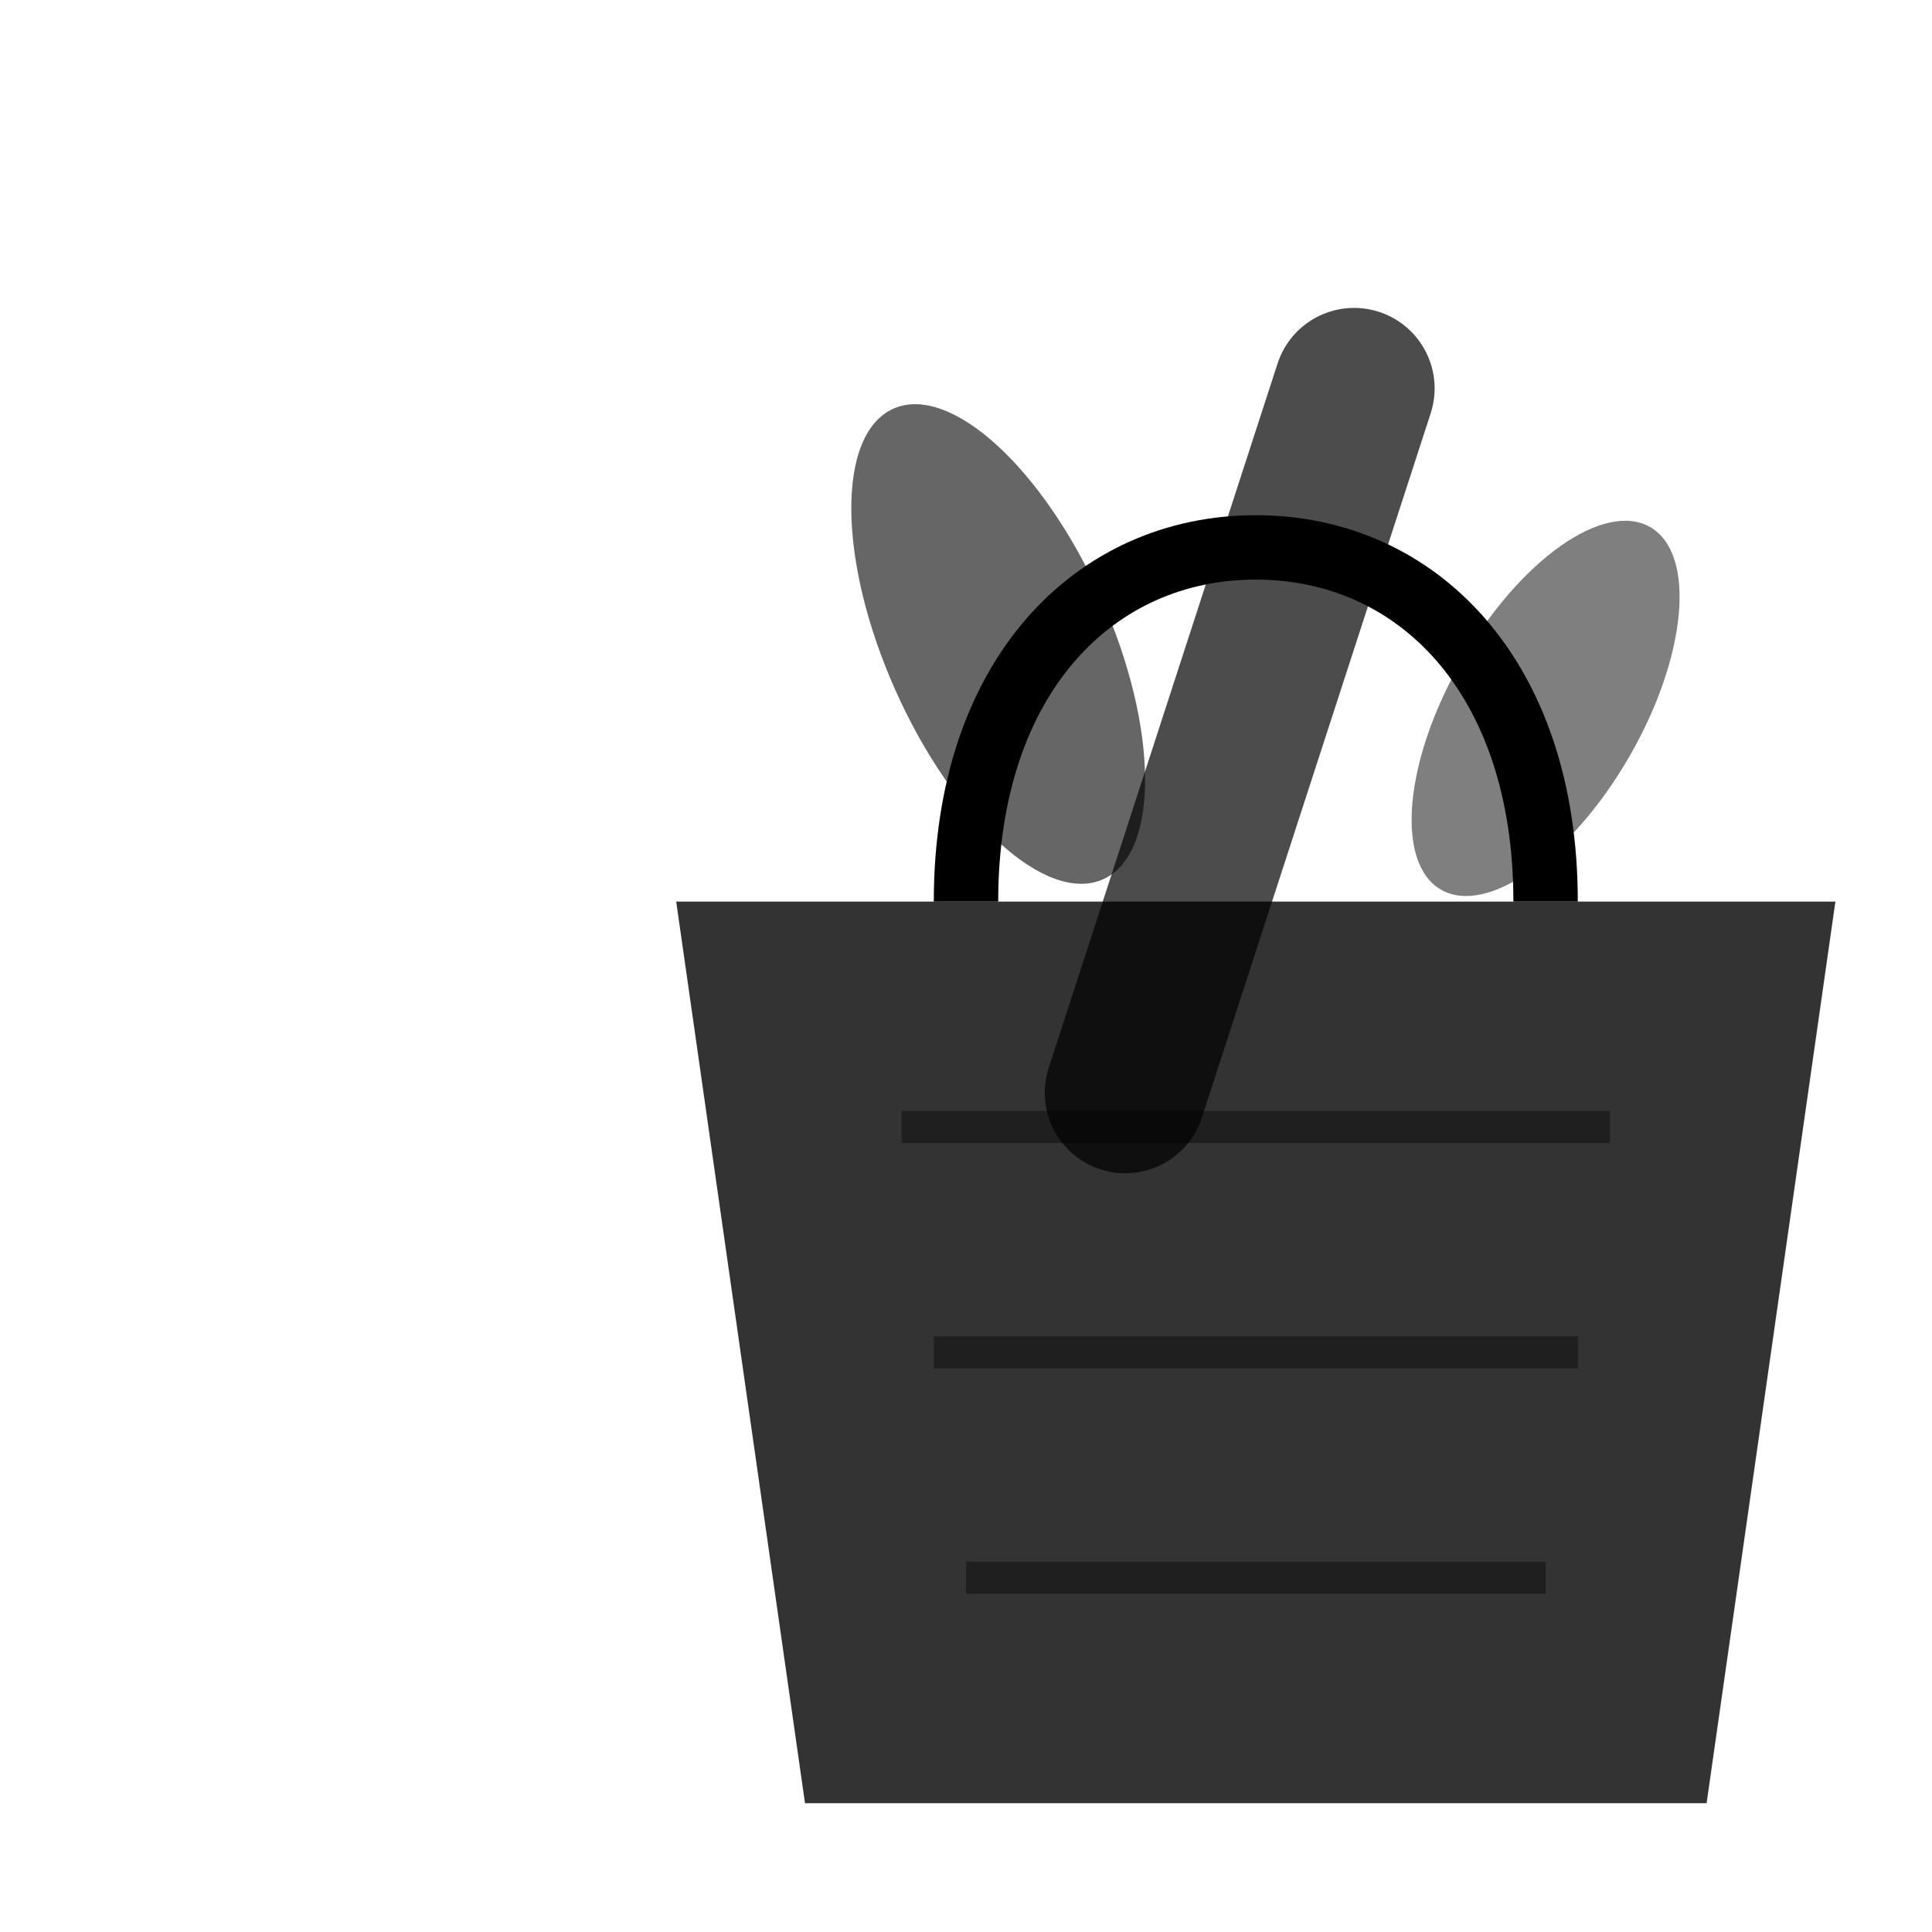
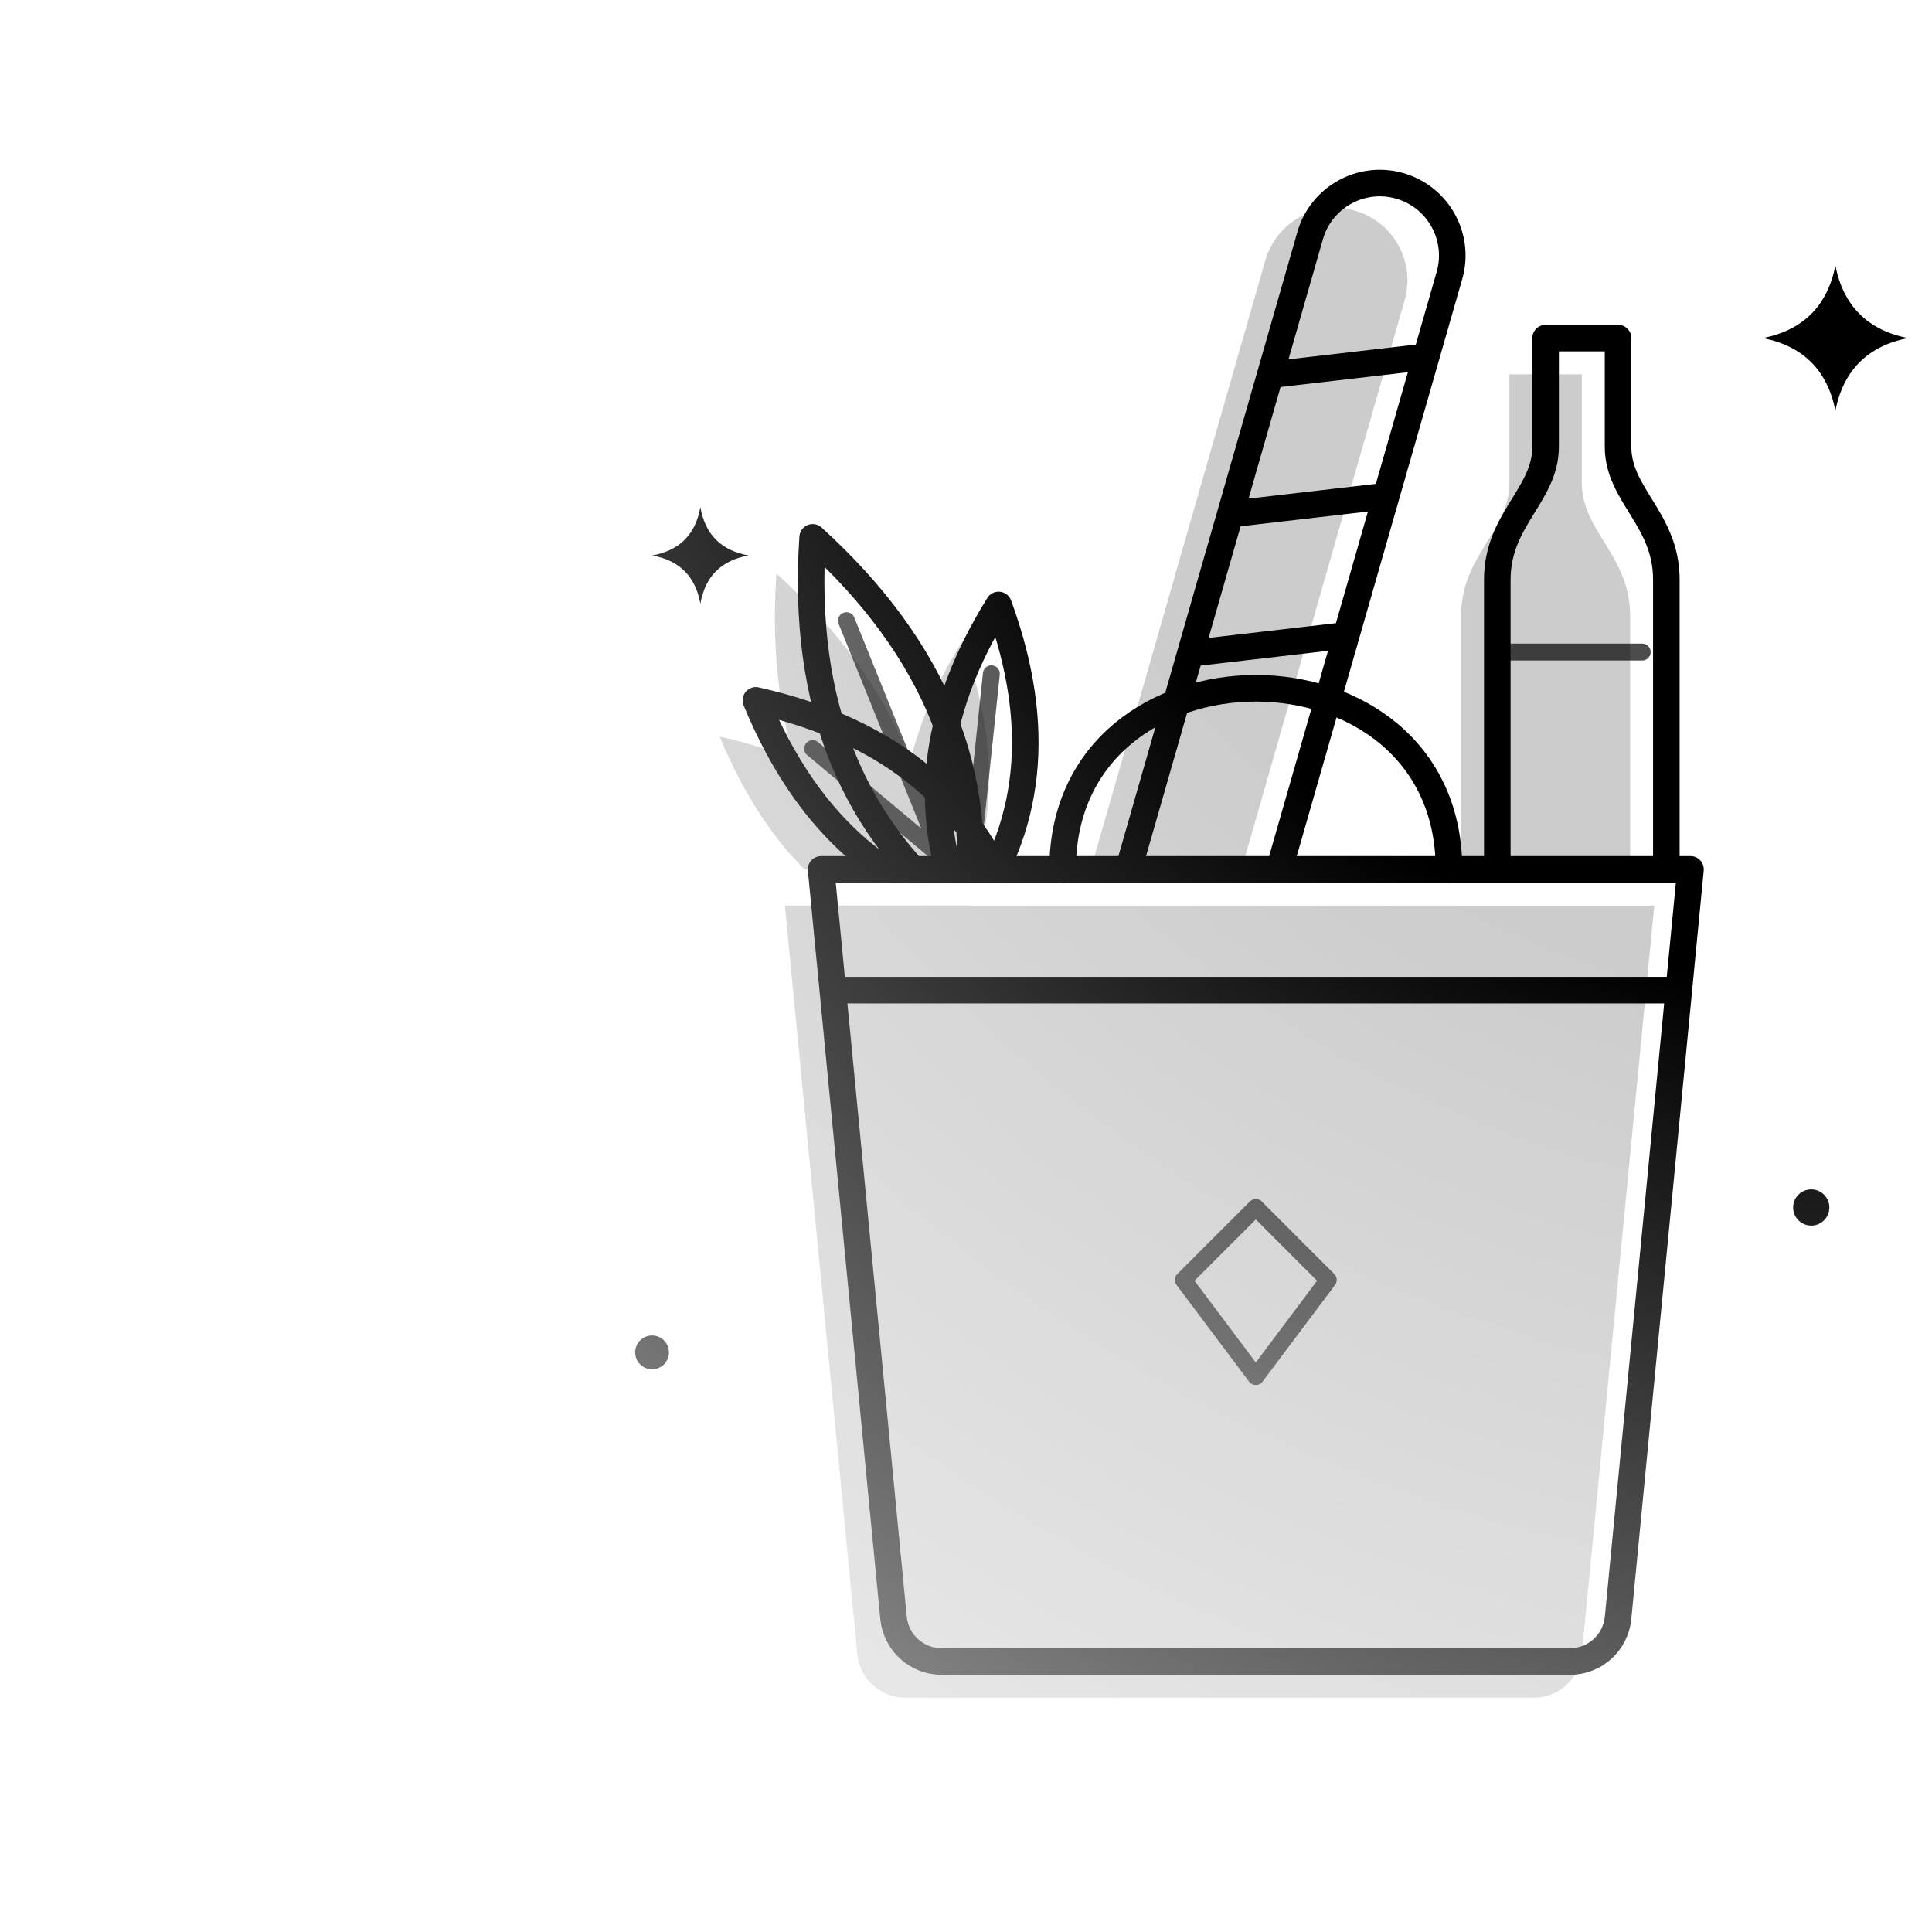
- <svg xmlns="http://www.w3.org/2000/svg" viewBox="0 0 120 120">
-   <rect x="72" y="18" width="10" height="56" rx="5" transform="rotate(18 77 46)" opacity=".7" />
-   <ellipse cx="62" cy="40" rx="7" ry="16" transform="rotate(-24 62 40)" opacity=".6" />
-   <ellipse cx="96" cy="44" rx="6" ry="13" transform="rotate(30 96 44)" opacity=".5" />
-   <path d="M60 56c0-14 8-22 18-22s18 8 18 22" fill="none" stroke="#000" stroke-width="4" />
-   <path d="M42 56h72l-8 56H50z" opacity=".8" />
-   <path d="M56 70h44M58 84h40M60 98h36" stroke="#000" stroke-width="2" opacity=".4" />
+ <svg xmlns="http://www.w3.org/2000/svg" viewBox="0 0 160 160">
+   <defs>
+     <radialGradient id="f" cx="1" cy="0" r="1.3">
+       <stop offset=".4" stop-color="#fff" />
+       <stop offset="1" stop-color="#fff" stop-opacity=".2" />
+     </radialGradient>
+     <mask id="m">
+       <rect width="160" height="160" fill="url(#f)" />
+     </mask>
+     <clipPath id="c">
+       <rect width="160" height="72" />
+     </clipPath>
+   </defs>
+   <g mask="url(#m)">
+     <g clip-path="url(#c)">
+       <path d="M 80 76 Q 82.6 58.4 67.3 44.5 Q 65.9 65.2 80 76 ZM 84 76 Q 79.5 61.8 62.6 58 Q 69.2 74 84 76 ZM 80 76 Q 88.2 65.1 82.7 50.1 Q 74.3 63.6 80 76 ZM 124 76 V 48 c 0 -5 4 -7 4 -11 V 28 h 6 v 9 c 0 4 4 6 4 11 V 76 Z" fill-opacity=".2" transform="translate(-3 3)" />
+       <g transform="translate(106 50) rotate(16)">
+         <path d="M-6 -30a6 6 0 0 1 12 0V30H-6Z" fill-opacity=".2" transform="translate(-3 3)" />
+         <path d="M-6 -30a6 6 0 0 1 12 0V30H-6ZM-6 -18l12 -5M-6 -6l12 -5M-6 6l12 -5" fill="none" stroke="#000" stroke-width="2.2" stroke-linecap="round" stroke-linejoin="round" />
+       </g>
+       <path d="M 80 76 Q 82.6 58.4 67.3 44.5 Q 65.9 65.2 80 76 ZM 84 76 Q 79.5 61.8 62.6 58 Q 69.2 74 84 76 ZM 80 76 Q 88.2 65.1 82.7 50.1 Q 74.3 63.6 80 76 ZM 124 76 V 48 c 0 -5 4 -7 4 -11 V 28 h 6 v 9 c 0 4 4 6 4 11 V 76 Z" fill="none" stroke="#000" stroke-width="2.2" stroke-linecap="round" stroke-linejoin="round" />
+       <path d="M 78.5 72.2 L 70.1 51.4M 81.4 73.8 L 67.3 62M 80.3 72.9 L 82.1 55.8M124 54h12" fill="none" stroke="#000" stroke-width="1.4" stroke-linecap="round" opacity=".7" />
+     </g>
+     <path d="M 88 72 C 88 52 120 52 120 72" fill="none" stroke="#000" stroke-width="2.2" stroke-linecap="round" />
+     <path d="M 68 72 H 140 L 134 134 a 4 4 0 0 1 -4 3.6 H 78 a 4 4 0 0 1 -4 -3.6 Z" fill-opacity=".2" transform="translate(-3 3)" />
+     <path d="M 68 72 H 140 L 134 134 a 4 4 0 0 1 -4 3.6 H 78 a 4 4 0 0 1 -4 -3.6 ZM 69.2 82 H 138.8" fill="none" stroke="#000" stroke-width="2.2" stroke-linecap="round" stroke-linejoin="round" />
+     <path d="M 98 106 l 6 -6 l 6 6 l -6 8 z" fill="none" stroke="#000" stroke-width="1.4" stroke-linecap="round" stroke-linejoin="round" opacity=".7" />
+     <path d="M 152 22 Q 153 27 158 28 Q 153 29 152 34 Q 151 29 146 28 Q 151 27 152 22 ZM 58 42 Q 58.6 45.4 62 46 Q 58.6 46.6 58 50 Q 57.4 46.6 54 46 Q 57.4 45.4 58 42 ZM 148.5 100 a 1.5 1.5 0 1 0 3 0 a 1.5 1.5 0 1 0 -3 0 ZM 52.6 112 a 1.4 1.4 0 1 0 2.8 0 a 1.4 1.4 0 1 0 -2.8 0 Z" />
+   </g>
</svg>
